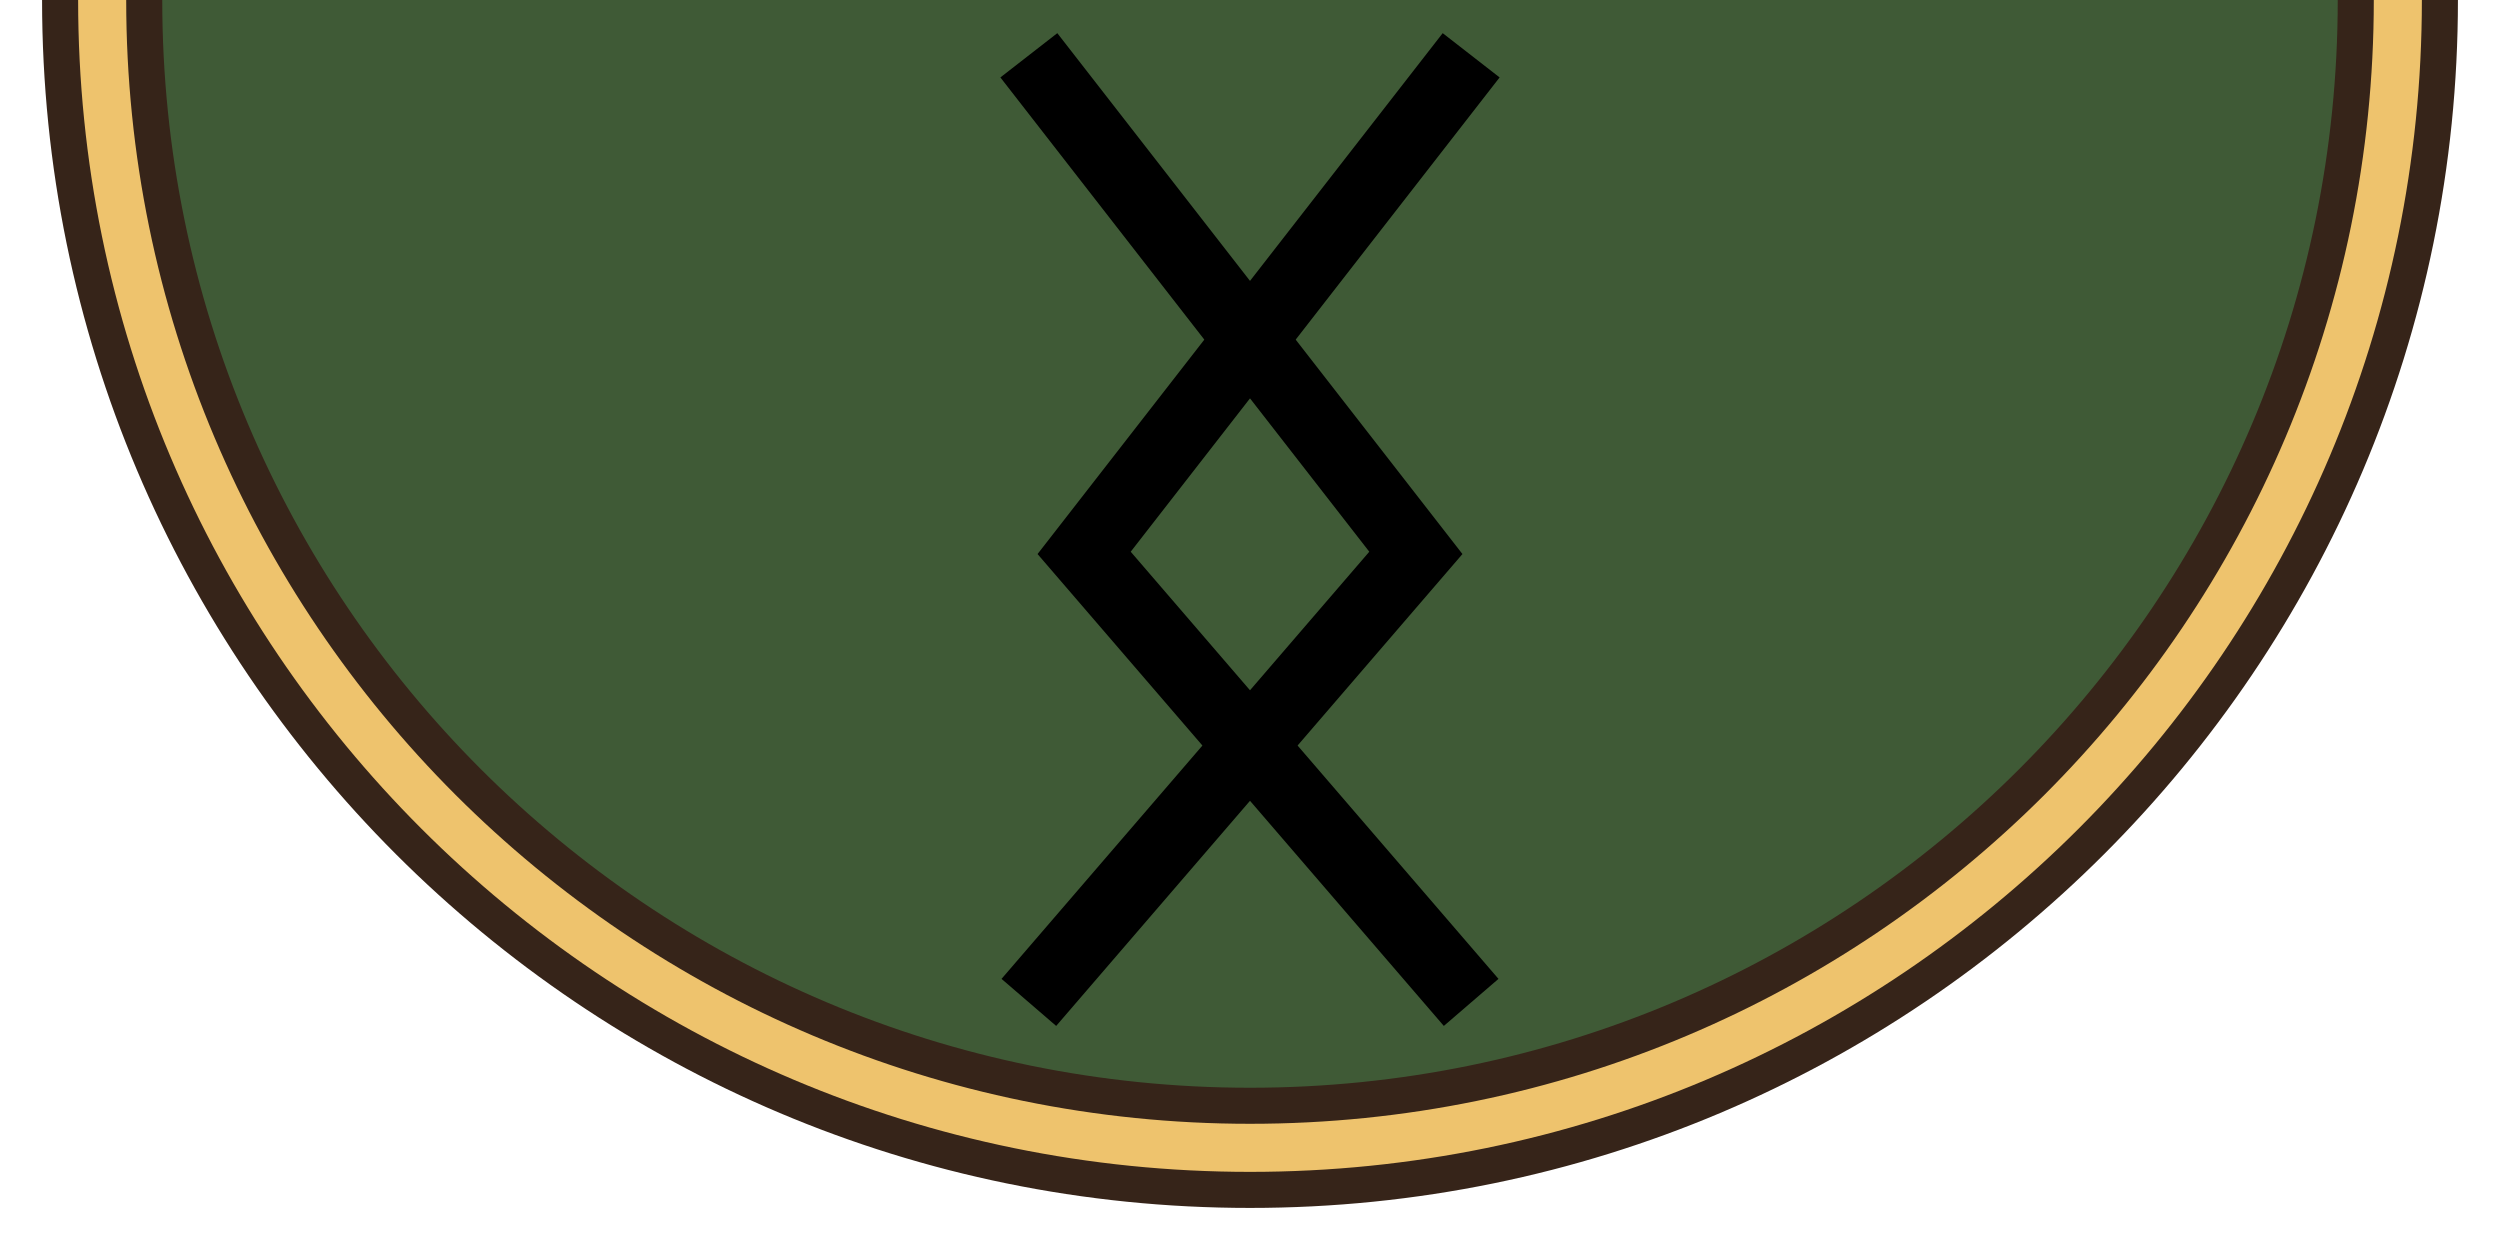
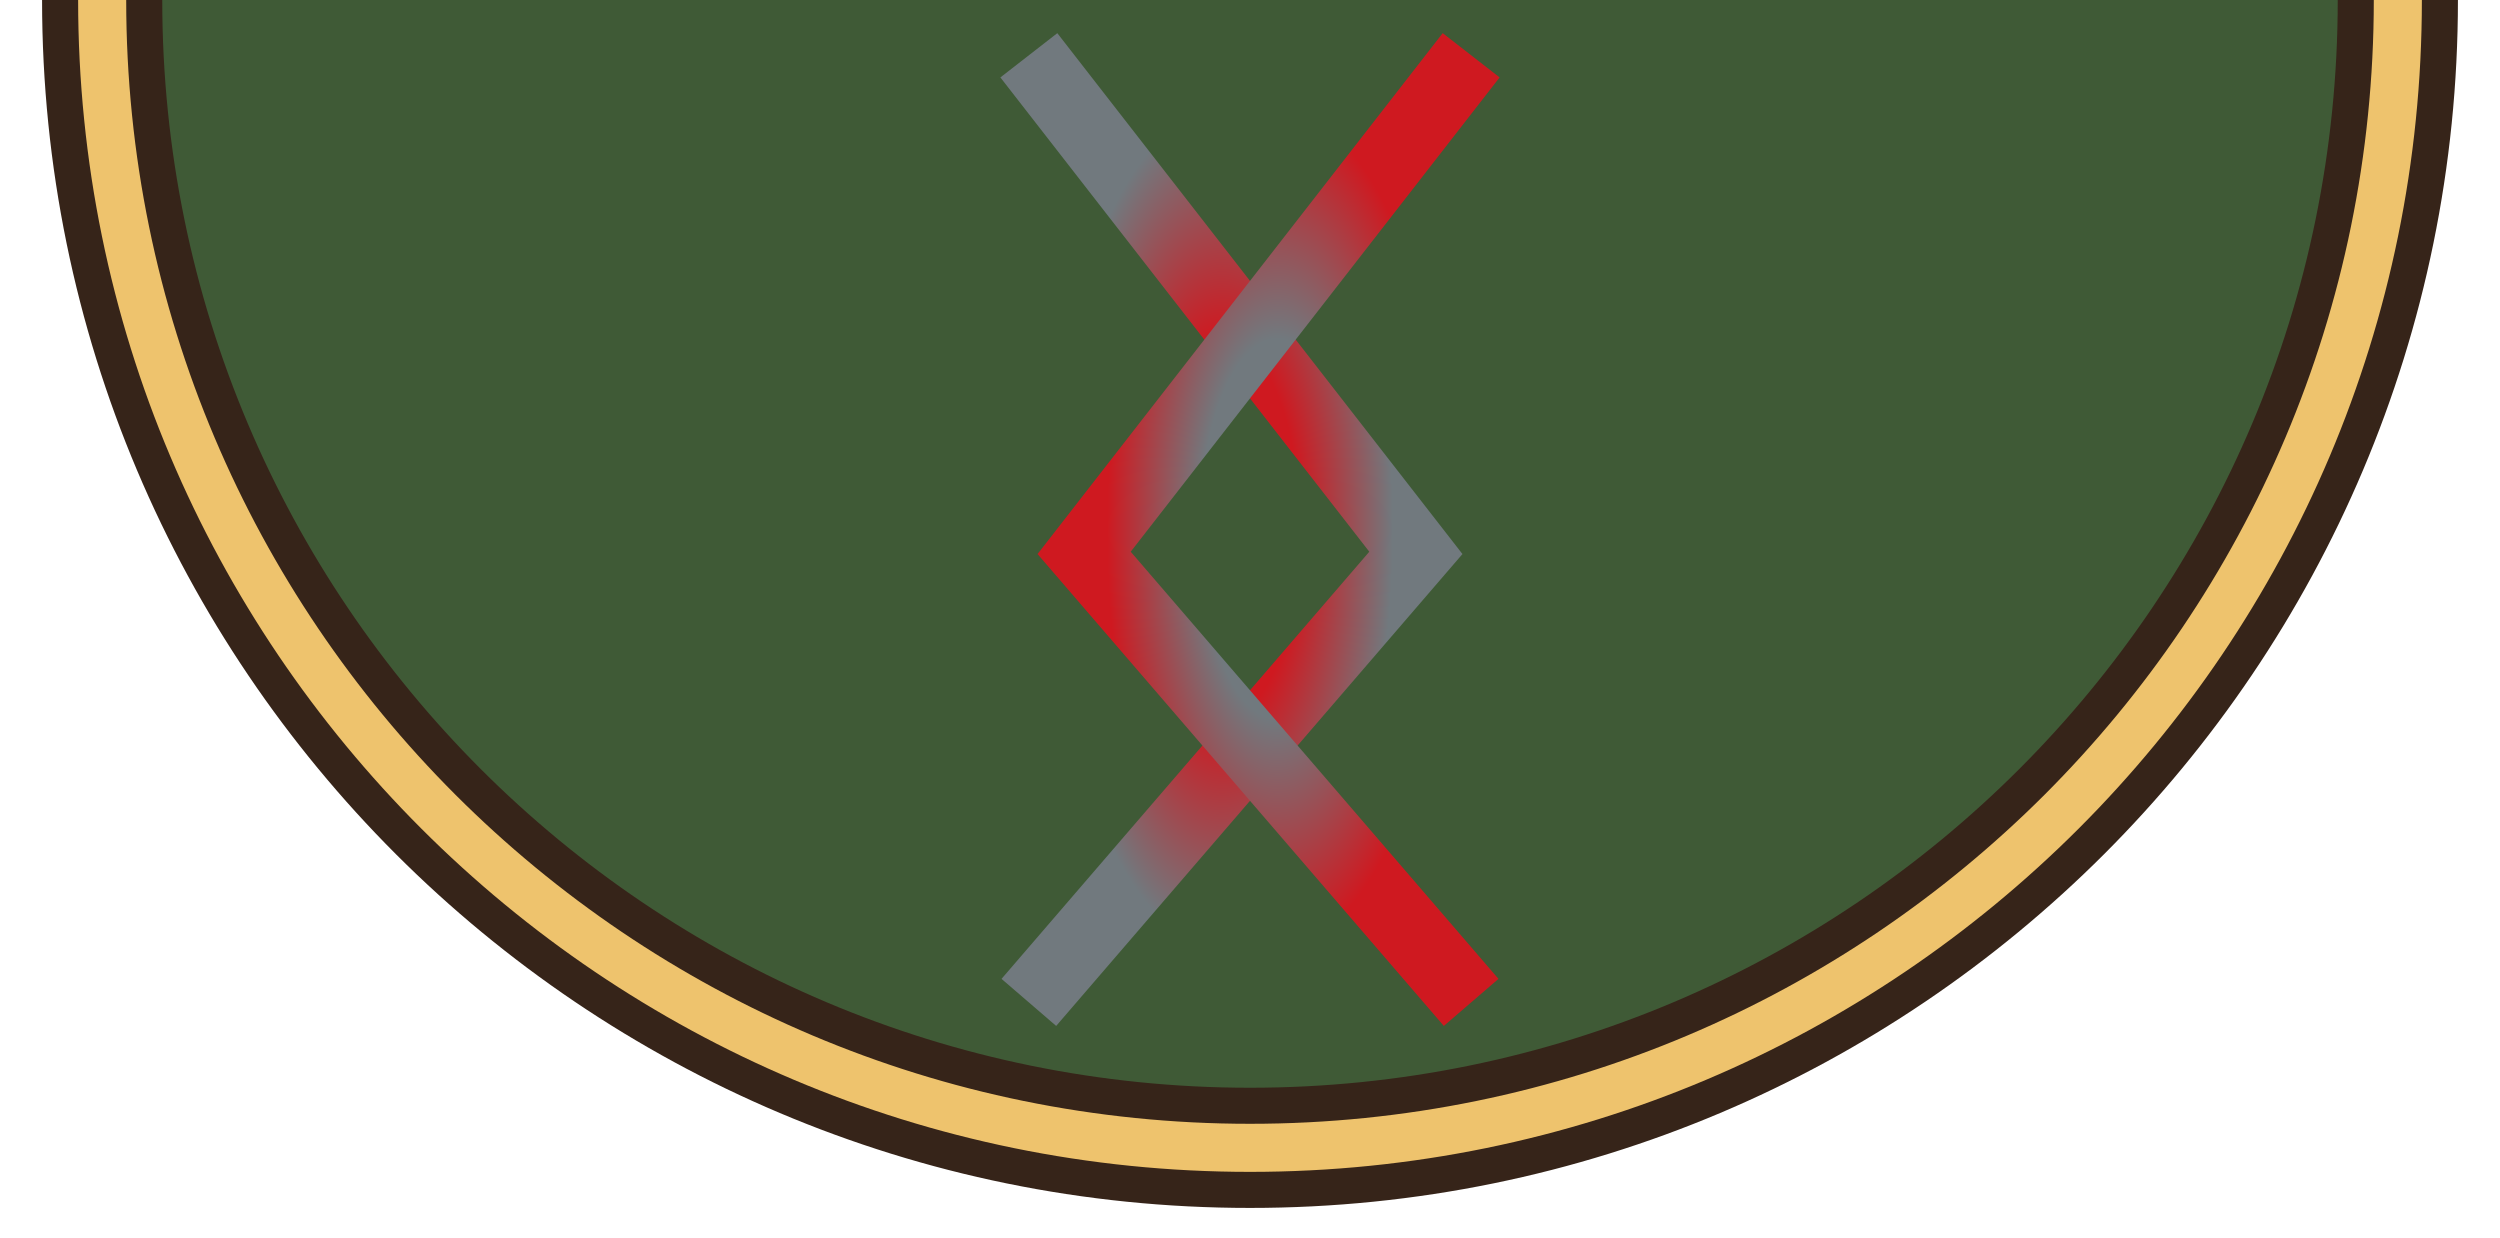
<svg xmlns="http://www.w3.org/2000/svg" xml:lang="en-US" lang="en-US" viewBox="0 0 416 206" height="206" width="416">
  <g stroke="#362419" stroke-width="3" transform="scale(2)">
    <circle cx="104" cy="0" r="99" fill="#eec36d" />
    <circle cx="104" cy="0" r="92" fill="#3f5a36" />
  </g>
-   <g fill="none" stroke="black" stroke-width="6" transform="scale(2)">
-     <polyline points="85.6, 4.6 117.8, 46 85.6, 83.4" />
-     <polyline points="122.4, 4.6 90.2, 46 122.4, 83.4" />
+   <defs>
+     <radialGradient id="lessThan" cx="50%" cy="50%" r="50%" fr="20%" fx="50%" fy="50%">
+       <stop offset="0%" stop-color="#cf1920" />
+       <stop offset="80%" stop-color="#71797E" />
+     </radialGradient>
+     <radialGradient id="greaterThan" cx="50%" cy="50%" r="50%" fr="20%" fx="50%" fy="50%">
+       <stop offset="0%" stop-color="#71797E" />
+       <stop offset="80%" stop-color="#cf1920" />
+     </radialGradient>
+   </defs>
+   <g fill="none" stroke-width="6" transform="scale(2)">
+     <polyline stroke="url('#lessThan')" points="85.6, 4.6 117.8, 46 85.6, 83.4" />
+     <polyline stroke="url('#greaterThan')" points="122.4, 4.6 90.2, 46 122.4, 83.4" />
  </g>
</svg>
